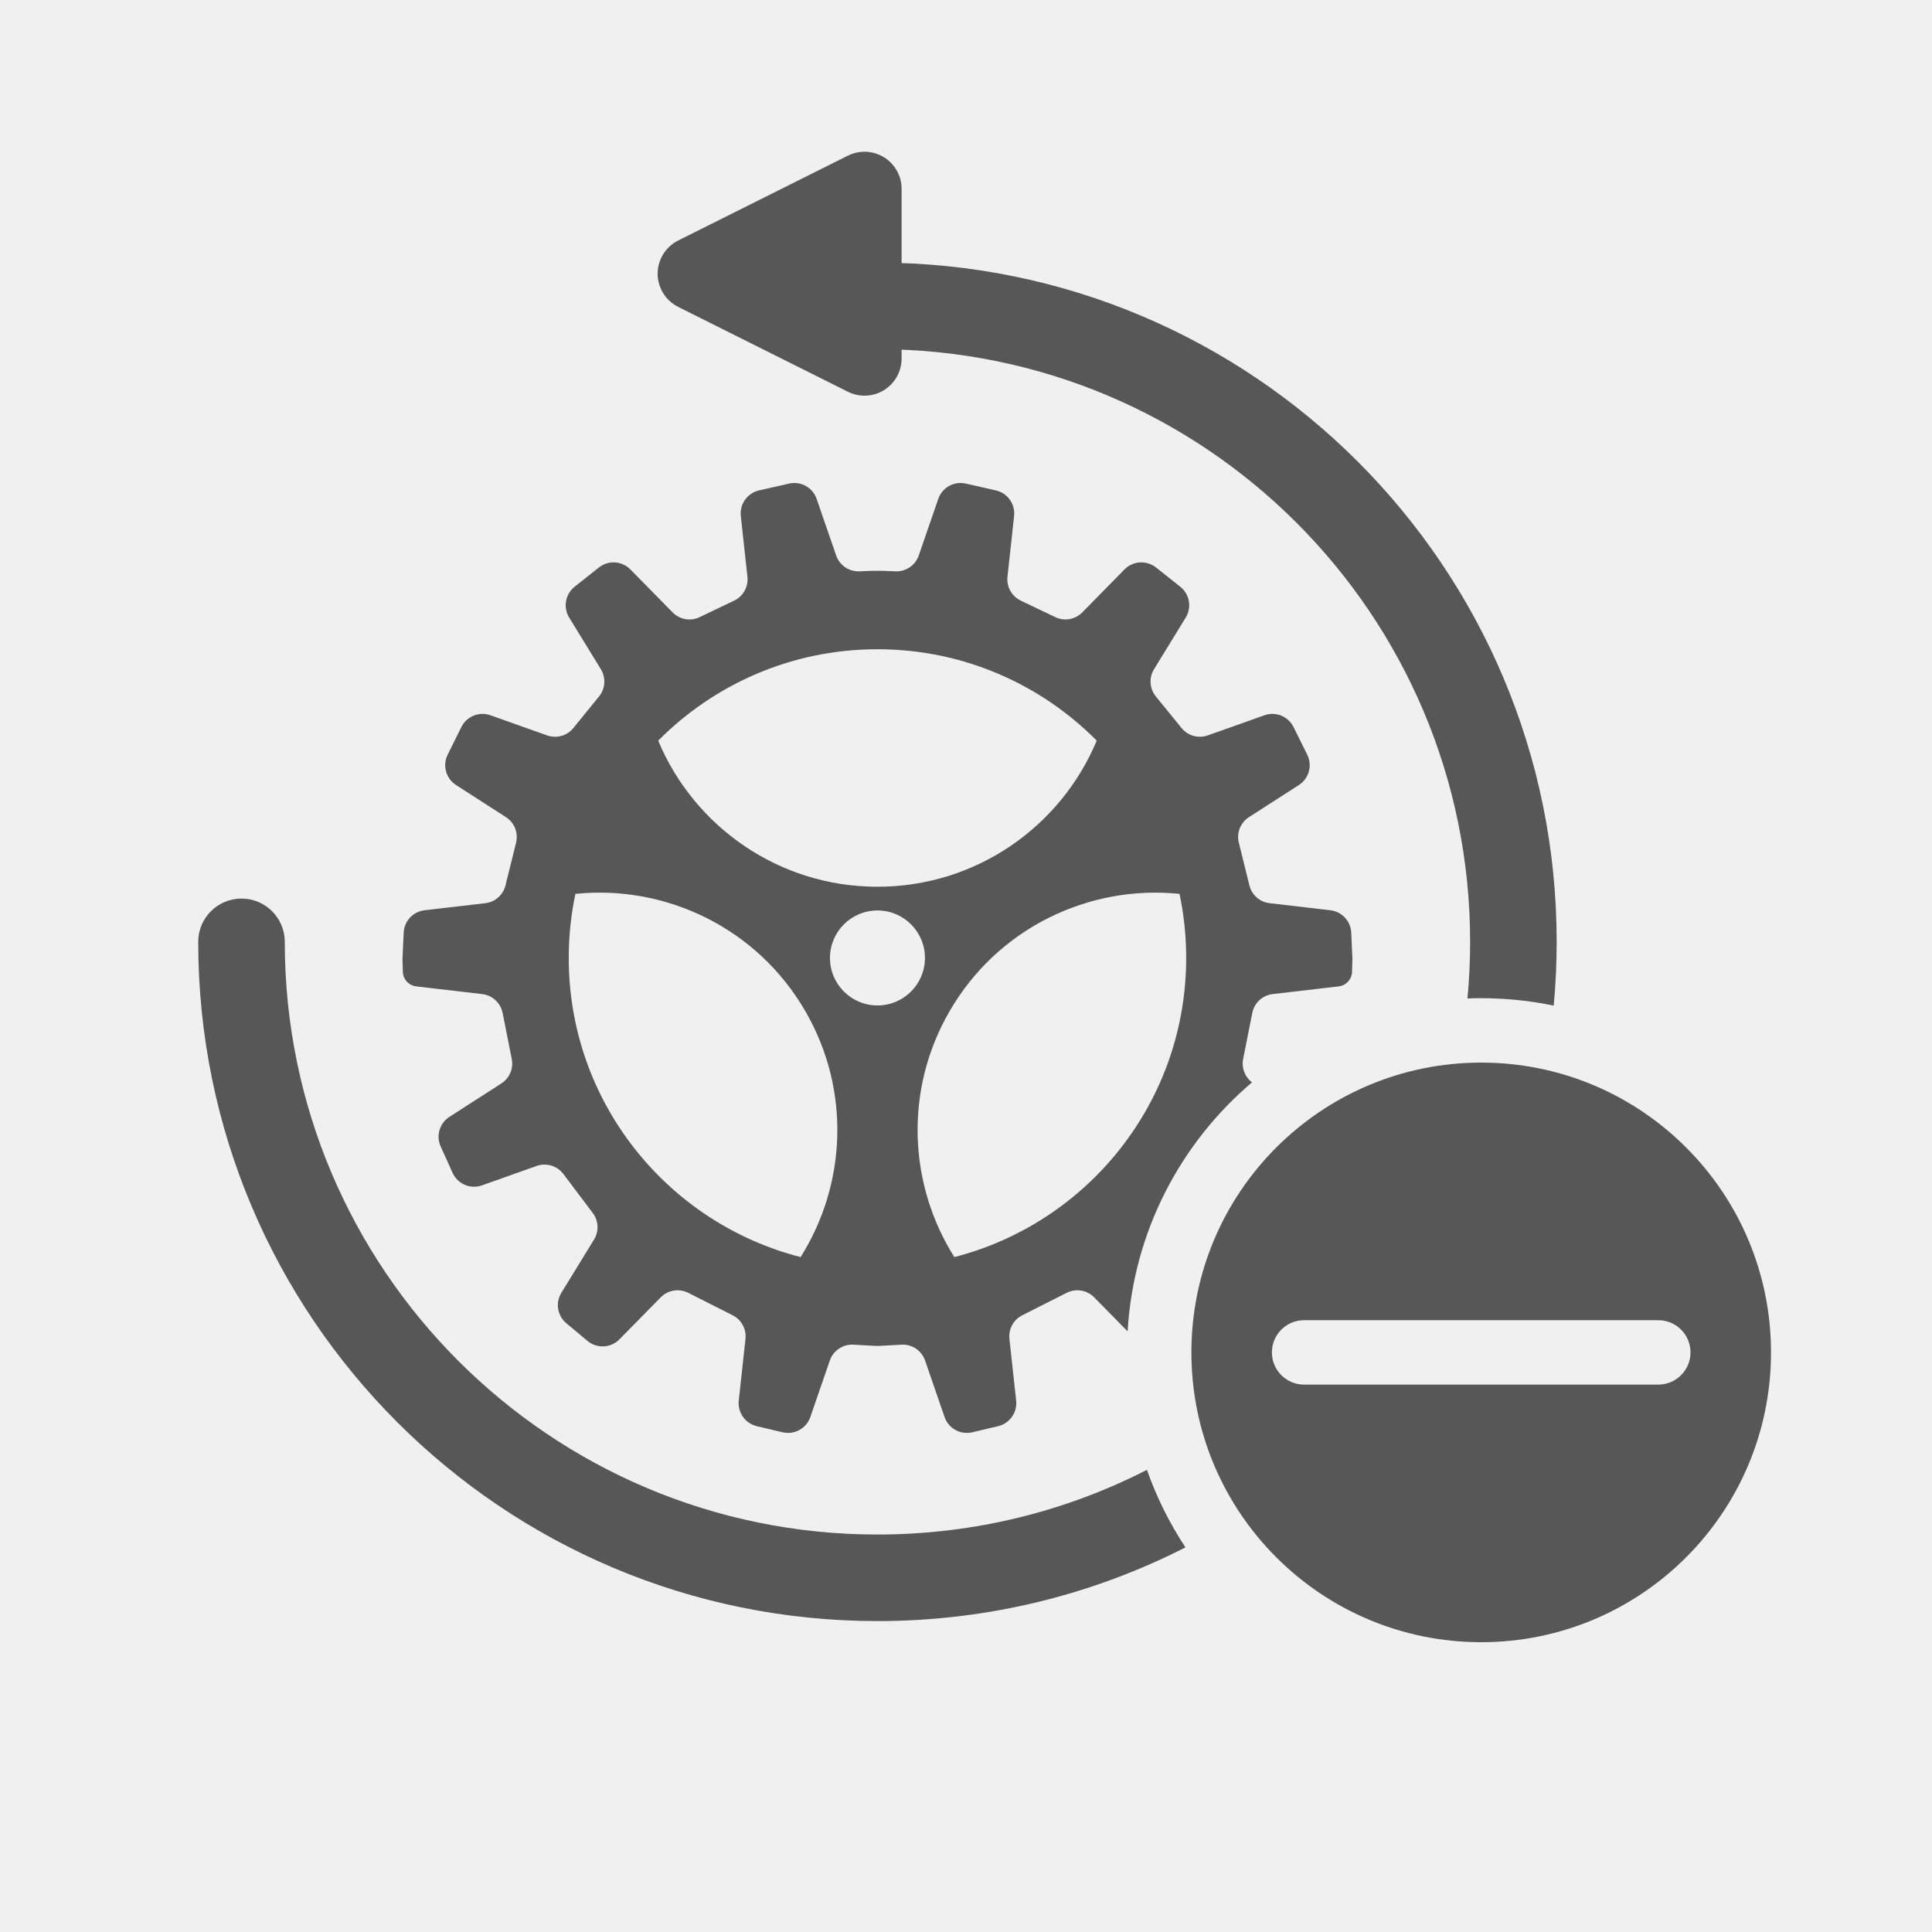
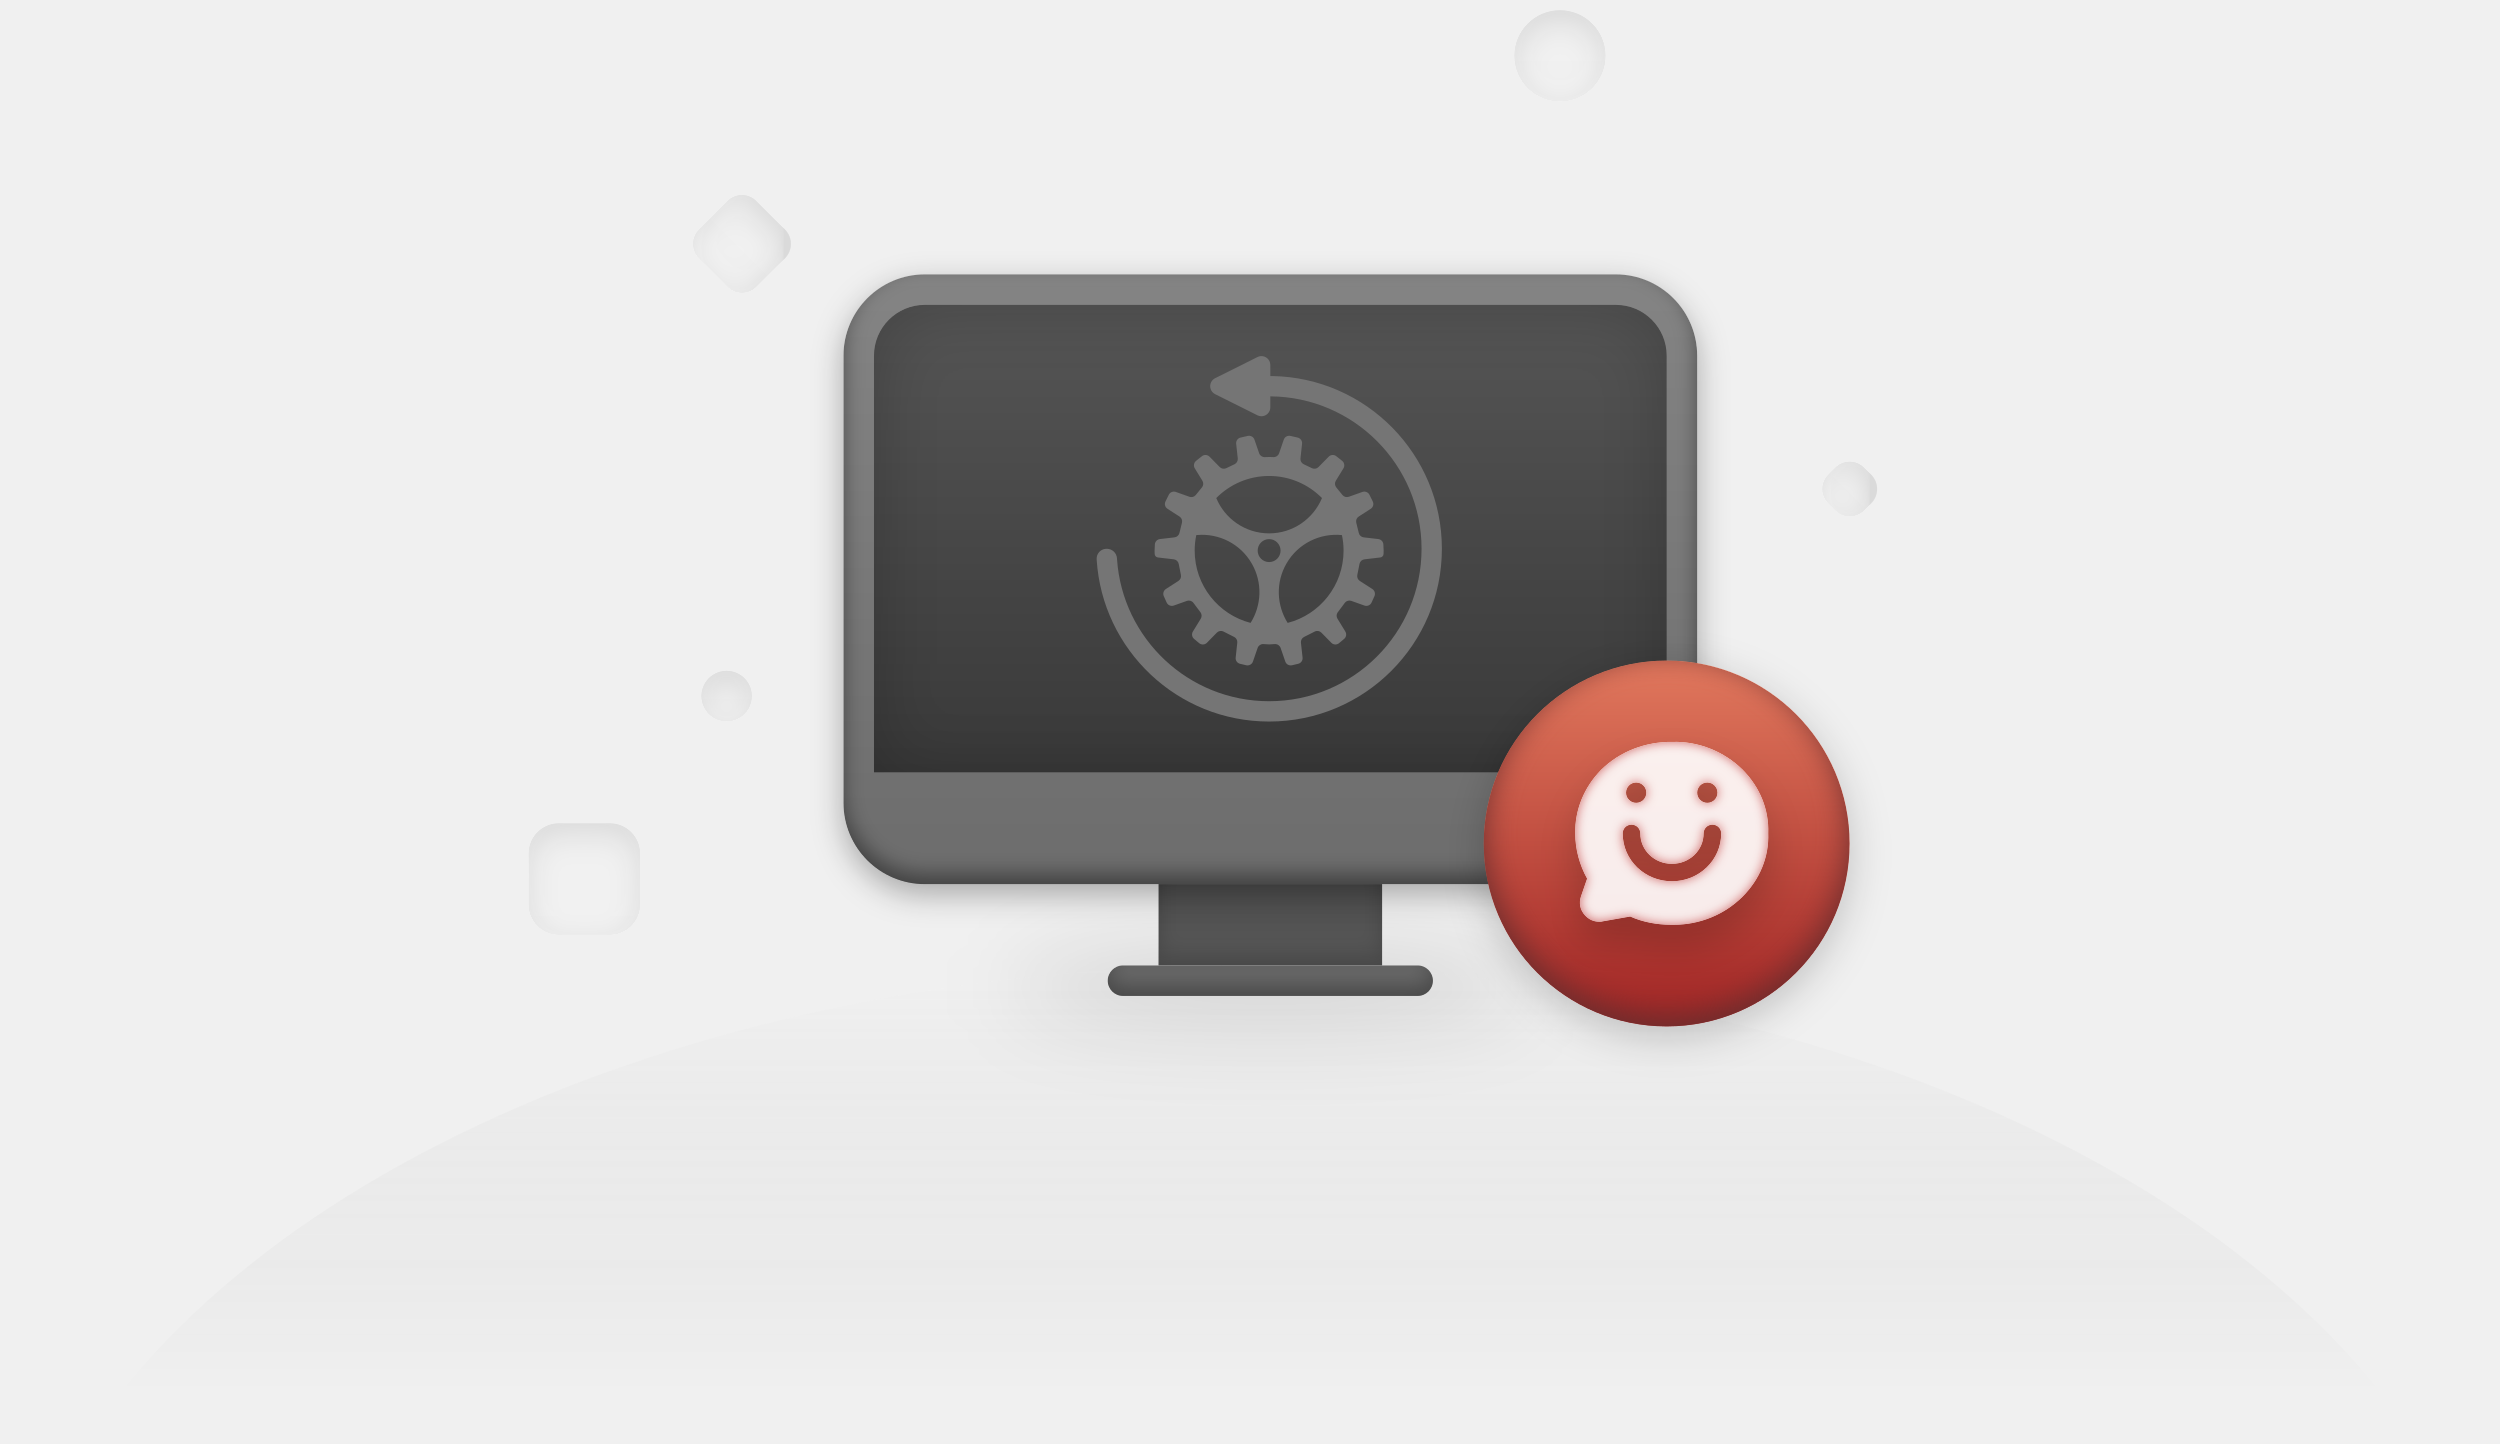
- <svg xmlns="http://www.w3.org/2000/svg" width="120px" height="120px" viewBox="0 0 120 120" version="1.1">
-   <g id="picture-prohibit/dark" stroke="none" stroke-width="1" fill="none" fill-rule="evenodd">
-     <g id="编组" transform="translate(12.312, 8)" fill="#575757">
-       <path d="M47.675,22.036 L49.542,22.459 C50.268,22.624 50.755,23.308 50.675,24.048 L50.264,27.823 C50.196,28.442 50.527,29.036 51.088,29.305 L53.231,30.331 C53.796,30.602 54.47,30.483 54.91,30.037 L57.534,27.368 C58.059,26.834 58.904,26.782 59.491,27.248 L60.997,28.443 C61.578,28.904 61.723,29.727 61.335,30.359 L59.368,33.564 C59.042,34.094 59.087,34.773 59.48,35.256 L61.077,37.221 C61.469,37.702 62.121,37.885 62.705,37.677 L66.227,36.426 C66.927,36.178 67.702,36.492 68.031,37.157 L68.883,38.876 C69.214,39.545 68.99,40.356 68.362,40.76 L65.264,42.753 C64.736,43.092 64.483,43.729 64.634,44.338 L65.291,46.994 C65.437,47.588 65.937,48.028 66.544,48.098 L70.32,48.538 C71.034,48.622 71.582,49.21 71.615,49.928 L71.686,51.483 C71.688,51.518 71.688,51.554 71.688,51.589 L71.667,52.354 C71.655,52.823 71.3,53.212 70.833,53.267 L66.739,53.744 C66.107,53.817 65.595,54.29 65.47,54.914 L64.902,57.775 C64.792,58.327 65.008,58.89 65.452,59.227 C61.012,62.998 58.089,68.501 57.726,74.692 L55.649,72.58 C55.202,72.125 54.512,72.012 53.942,72.299 L51.182,73.694 C50.637,73.969 50.319,74.554 50.385,75.161 L50.803,78.996 C50.883,79.731 50.403,80.411 49.683,80.582 L48.08,80.961 C47.347,81.135 46.601,80.725 46.356,80.012 L45.147,76.506 C44.934,75.886 44.334,75.483 43.68,75.52 L42.269,75.598 C42.215,75.601 42.161,75.601 42.107,75.598 L40.696,75.52 C40.042,75.483 39.442,75.886 39.229,76.506 L38.02,80.012 C37.775,80.725 37.029,81.135 36.296,80.961 L34.693,80.582 C33.973,80.411 33.493,79.731 33.573,78.996 L33.991,75.161 C34.057,74.554 33.739,73.969 33.194,73.694 L30.434,72.299 C29.864,72.012 29.174,72.125 28.727,72.58 L26.162,75.189 C25.626,75.734 24.762,75.776 24.176,75.286 L22.864,74.19 C22.306,73.723 22.174,72.918 22.555,72.298 L24.584,68.992 C24.9,68.478 24.868,67.824 24.506,67.343 L22.68,64.919 C22.295,64.407 21.622,64.205 21.018,64.419 L17.625,65.625 C16.906,65.88 16.111,65.541 15.798,64.846 L15.058,63.206 C14.76,62.544 14.991,61.763 15.602,61.37 L18.83,59.294 C19.336,58.968 19.592,58.366 19.474,57.775 L18.906,54.914 C18.781,54.29 18.269,53.817 17.637,53.744 L13.543,53.267 C13.076,53.212 12.721,52.823 12.709,52.354 L12.688,51.589 C12.688,51.554 12.688,51.518 12.69,51.483 L12.761,49.928 C12.794,49.21 13.342,48.622 14.056,48.538 L17.832,48.098 C18.439,48.028 18.939,47.588 19.085,46.994 L19.742,44.338 C19.893,43.729 19.64,43.092 19.112,42.753 L16.014,40.76 C15.386,40.356 15.162,39.545 15.493,38.876 L16.345,37.157 C16.674,36.492 17.449,36.178 18.149,36.426 L21.671,37.677 C22.255,37.885 22.907,37.702 23.299,37.221 L24.896,35.256 C25.289,34.773 25.334,34.094 25.008,33.564 L23.041,30.359 C22.653,29.727 22.798,28.904 23.379,28.443 L24.885,27.248 C25.472,26.782 26.317,26.834 26.842,27.368 L29.466,30.037 C29.906,30.483 30.58,30.602 31.145,30.331 L33.288,29.305 C33.849,29.036 34.18,28.442 34.112,27.823 L33.701,24.048 C33.621,23.308 34.108,22.624 34.834,22.459 L36.701,22.036 C37.43,21.87 38.168,22.28 38.411,22.988 L39.623,26.502 C39.837,27.119 40.433,27.52 41.085,27.486 C41.533,27.463 41.901,27.451 42.188,27.451 C42.475,27.451 42.843,27.463 43.291,27.486 C43.943,27.52 44.539,27.119 44.753,26.502 L45.965,22.988 C46.208,22.28 46.946,21.87 47.675,22.036 Z M23.437,47.519 L23.427,47.52 C23.156,48.805 23.013,50.137 23.013,51.502 C23.013,60.444 29.134,67.957 37.415,70.079 C40.244,65.594 40.553,59.731 37.718,54.821 C34.72,49.628 29.04,46.947 23.437,47.519 Z M46.66,54.821 C43.825,59.731 44.134,65.594 46.963,70.079 C55.244,67.957 61.364,60.444 61.364,51.502 C61.364,50.137 61.222,48.805 60.95,47.52 C55.344,46.944 49.66,49.625 46.66,54.821 Z M42.189,48.55 C40.56,48.55 39.239,49.871 39.239,51.5 C39.239,53.129 40.56,54.45 42.189,54.45 C43.818,54.45 45.139,53.129 45.139,51.5 C45.139,49.871 43.818,48.55 42.189,48.55 Z M42.189,32.326 C36.864,32.326 32.046,34.497 28.57,38.003 C30.794,43.332 36.054,47.077 42.189,47.077 C48.324,47.077 53.584,43.332 55.807,38.002 C52.332,34.497 47.514,32.326 42.189,32.326 Z" id="形状结合" />
-       <path d="M2.688,47.812 C4.173,47.812 5.376,49.015 5.376,50.5 C5.376,70.831 21.857,87.312 42.188,87.312 C48.216,87.312 53.905,85.863 58.927,83.295 C59.528,85.007 60.335,86.622 61.319,88.111 C55.577,91.038 49.075,92.688 42.188,92.688 C18.888,92.688 0,73.8 0,50.5 C0,49.015 1.203,47.812 2.688,47.812 Z M42.188,8.312 C65.488,8.312 84.376,27.2 84.376,50.5 C84.376,51.836 84.314,53.157 84.192,54.461 C82.738,54.159 81.232,54 79.688,54 C79.402,54 79.117,54.005 78.834,54.016 C78.944,52.859 79,51.686 79,50.5 C79,30.169 62.519,13.688 42.188,13.688 C40.703,13.688 39.5,12.485 39.5,11 C39.5,9.515 40.703,8.312 42.188,8.312 Z" id="形状结合" fill-rule="nonzero" />
-       <path d="M36.749,4.122 L42.021,14.666 C42.59,15.804 42.129,17.188 40.99,17.757 C40.671,17.917 40.318,18 39.96,18 L29.416,18 C28.143,18 27.112,16.968 27.112,15.696 C27.112,15.338 27.195,14.986 27.355,14.666 L32.627,4.122 C33.196,2.983 34.58,2.522 35.718,3.091 C36.164,3.314 36.526,3.676 36.749,4.122 Z" id="三角形" transform="translate(34.688, 9) rotate(-90) translate(-34.688, -9) " />
-       <path d="M79.688,58 C89.629,58 97.688,66.059 97.688,76 C97.688,85.941 89.629,94 79.688,94 C69.747,94 61.688,85.941 61.688,76 C61.688,66.059 69.747,58 79.688,58 Z M68.688,74 C67.583,74 66.688,74.895 66.688,76 C66.688,77.105 67.583,78 68.688,78 L90.688,78 C91.793,78 92.688,77.105 92.688,76 C92.688,74.895 91.793,74 90.688,74 Z" id="形状结合" fill-rule="nonzero" />
+ <svg xmlns="http://www.w3.org/2000/svg" xmlns:xlink="http://www.w3.org/1999/xlink" width="246px" height="142px" viewBox="0 0 246 142" version="1.1">
+   <defs>
+     <linearGradient x1="50%" y1="0%" x2="50%" y2="76.664%" id="linearGradient-1">
+       <stop stop-color="#FFFFFF" stop-opacity="0.1" offset="0%" />
+       <stop stop-color="#000000" stop-opacity="0" offset="100%" />
+     </linearGradient>
+     <linearGradient x1="50%" y1="0%" x2="50%" y2="100%" id="linearGradient-2">
+       <stop stop-color="#FFFFFF" stop-opacity="0.05" offset="0%" />
+       <stop stop-color="#FFFFFF" stop-opacity="0.02" offset="100%" />
+     </linearGradient>
+     <rect id="path-3" x="17" y="19" width="8" height="8" rx="2" />
+     <filter x="-25.0%" y="-25.0%" width="150.0%" height="150.0%" filterUnits="objectBoundingBox" id="filter-4">
+       <feGaussianBlur stdDeviation="1.5" in="SourceAlpha" result="shadowBlurInner1" />
+       <feOffset dx="0" dy="1" in="shadowBlurInner1" result="shadowOffsetInner1" />
+       <feComposite in="shadowOffsetInner1" in2="SourceAlpha" operator="arithmetic" k2="-1" k3="1" result="shadowInnerInner1" />
+       <feColorMatrix values="0 0 0 0 0   0 0 0 0 0   0 0 0 0 0  0 0 0 0.1 0" type="matrix" in="shadowInnerInner1" result="shadowMatrixInner1" />
+       <feGaussianBlur stdDeviation="1.5" in="SourceAlpha" result="shadowBlurInner2" />
+       <feOffset dx="0" dy="-1" in="shadowBlurInner2" result="shadowOffsetInner2" />
+       <feComposite in="shadowOffsetInner2" in2="SourceAlpha" operator="arithmetic" k2="-1" k3="1" result="shadowInnerInner2" />
+       <feColorMatrix values="0 0 0 0 1   0 0 0 0 1   0 0 0 0 1  0 0 0 0.1 0" type="matrix" in="shadowInnerInner2" result="shadowMatrixInner2" />
+       <feMerge>
+         <feMergeNode in="shadowMatrixInner1" />
+         <feMergeNode in="shadowMatrixInner2" />
+       </feMerge>
+     </filter>
+     <rect id="path-5" x="127.5" y="44.621" width="5" height="5" rx="2" />
+     <filter x="-40.0%" y="-40.0%" width="180.0%" height="180.0%" filterUnits="objectBoundingBox" id="filter-6">
+       <feGaussianBlur stdDeviation="1.5" in="SourceAlpha" result="shadowBlurInner1" />
+       <feOffset dx="0" dy="1" in="shadowBlurInner1" result="shadowOffsetInner1" />
+       <feComposite in="shadowOffsetInner1" in2="SourceAlpha" operator="arithmetic" k2="-1" k3="1" result="shadowInnerInner1" />
+       <feColorMatrix values="0 0 0 0 0   0 0 0 0 0   0 0 0 0 0  0 0 0 0.1 0" type="matrix" in="shadowInnerInner1" result="shadowMatrixInner1" />
+       <feGaussianBlur stdDeviation="1.5" in="SourceAlpha" result="shadowBlurInner2" />
+       <feOffset dx="0" dy="-1" in="shadowBlurInner2" result="shadowOffsetInner2" />
+       <feComposite in="shadowOffsetInner2" in2="SourceAlpha" operator="arithmetic" k2="-1" k3="1" result="shadowInnerInner2" />
+       <feColorMatrix values="0 0 0 0 1   0 0 0 0 1   0 0 0 0 1  0 0 0 0.1 0" type="matrix" in="shadowInnerInner2" result="shadowMatrixInner2" />
+       <feMerge>
+         <feMergeNode in="shadowMatrixInner1" />
+         <feMergeNode in="shadowMatrixInner2" />
+       </feMerge>
+     </filter>
+     <rect id="path-7" x="97" y="0" width="9" height="9" rx="4.5" />
+     <filter x="-22.2%" y="-22.2%" width="144.4%" height="144.4%" filterUnits="objectBoundingBox" id="filter-8">
+       <feGaussianBlur stdDeviation="1.5" in="SourceAlpha" result="shadowBlurInner1" />
+       <feOffset dx="0" dy="1" in="shadowBlurInner1" result="shadowOffsetInner1" />
+       <feComposite in="shadowOffsetInner1" in2="SourceAlpha" operator="arithmetic" k2="-1" k3="1" result="shadowInnerInner1" />
+       <feColorMatrix values="0 0 0 0 0   0 0 0 0 0   0 0 0 0 0  0 0 0 0.1 0" type="matrix" in="shadowInnerInner1" result="shadowMatrixInner1" />
+       <feGaussianBlur stdDeviation="1.5" in="SourceAlpha" result="shadowBlurInner2" />
+       <feOffset dx="0" dy="-1" in="shadowBlurInner2" result="shadowOffsetInner2" />
+       <feComposite in="shadowOffsetInner2" in2="SourceAlpha" operator="arithmetic" k2="-1" k3="1" result="shadowInnerInner2" />
+       <feColorMatrix values="0 0 0 0 1   0 0 0 0 1   0 0 0 0 1  0 0 0 0.1 0" type="matrix" in="shadowInnerInner2" result="shadowMatrixInner2" />
+       <feMerge>
+         <feMergeNode in="shadowMatrixInner1" />
+         <feMergeNode in="shadowMatrixInner2" />
+       </feMerge>
+     </filter>
+     <rect id="path-9" x="17" y="65" width="5" height="5" rx="2.5" />
+     <filter x="-40.0%" y="-40.0%" width="180.0%" height="180.0%" filterUnits="objectBoundingBox" id="filter-10">
+       <feGaussianBlur stdDeviation="1.5" in="SourceAlpha" result="shadowBlurInner1" />
+       <feOffset dx="0" dy="1" in="shadowBlurInner1" result="shadowOffsetInner1" />
+       <feComposite in="shadowOffsetInner1" in2="SourceAlpha" operator="arithmetic" k2="-1" k3="1" result="shadowInnerInner1" />
+       <feColorMatrix values="0 0 0 0 0   0 0 0 0 0   0 0 0 0 0  0 0 0 0.1 0" type="matrix" in="shadowInnerInner1" result="shadowMatrixInner1" />
+       <feGaussianBlur stdDeviation="1.5" in="SourceAlpha" result="shadowBlurInner2" />
+       <feOffset dx="0" dy="-1" in="shadowBlurInner2" result="shadowOffsetInner2" />
+       <feComposite in="shadowOffsetInner2" in2="SourceAlpha" operator="arithmetic" k2="-1" k3="1" result="shadowInnerInner2" />
+       <feColorMatrix values="0 0 0 0 1   0 0 0 0 1   0 0 0 0 1  0 0 0 0.1 0" type="matrix" in="shadowInnerInner2" result="shadowMatrixInner2" />
+       <feMerge>
+         <feMergeNode in="shadowMatrixInner1" />
+         <feMergeNode in="shadowMatrixInner2" />
+       </feMerge>
+     </filter>
+     <linearGradient x1="50%" y1="0%" x2="50%" y2="100%" id="linearGradient-11">
+       <stop stop-color="#FFFFFF" stop-opacity="0.1" offset="0%" />
+       <stop stop-color="#FFFFFF" stop-opacity="0.02" offset="100%" />
+     </linearGradient>
+     <rect id="path-12" x="0" y="80" width="11" height="11" rx="3" />
+     <filter x="-18.2%" y="-18.2%" width="136.4%" height="136.4%" filterUnits="objectBoundingBox" id="filter-13">
+       <feGaussianBlur stdDeviation="1.5" in="SourceAlpha" result="shadowBlurInner1" />
+       <feOffset dx="0" dy="1" in="shadowBlurInner1" result="shadowOffsetInner1" />
+       <feComposite in="shadowOffsetInner1" in2="SourceAlpha" operator="arithmetic" k2="-1" k3="1" result="shadowInnerInner1" />
+       <feColorMatrix values="0 0 0 0 0   0 0 0 0 0   0 0 0 0 0  0 0 0 0.1 0" type="matrix" in="shadowInnerInner1" result="shadowMatrixInner1" />
+       <feGaussianBlur stdDeviation="1.5" in="SourceAlpha" result="shadowBlurInner2" />
+       <feOffset dx="0" dy="-1" in="shadowBlurInner2" result="shadowOffsetInner2" />
+       <feComposite in="shadowOffsetInner2" in2="SourceAlpha" operator="arithmetic" k2="-1" k3="1" result="shadowInnerInner2" />
+       <feColorMatrix values="0 0 0 0 1   0 0 0 0 1   0 0 0 0 1  0 0 0 0.1 0" type="matrix" in="shadowInnerInner2" result="shadowMatrixInner2" />
+       <feMerge>
+         <feMergeNode in="shadowMatrixInner1" />
+         <feMergeNode in="shadowMatrixInner2" />
+       </feMerge>
+     </filter>
+     <filter x="-23.3%" y="-157.9%" width="146.7%" height="415.7%" filterUnits="objectBoundingBox" id="filter-14">
+       <feGaussianBlur stdDeviation="4.01" in="SourceGraphic" />
+     </filter>
+     <linearGradient x1="50%" y1="0%" x2="50%" y2="96.644%" id="linearGradient-15">
+       <stop stop-color="#4D4D4D" offset="0%" />
+       <stop stop-color="#575757" offset="100%" />
+     </linearGradient>
+     <polygon id="path-16" points="31 59 53 59 53 68 31 68" />
+     <filter x="-6.8%" y="-16.7%" width="113.6%" height="133.3%" filterUnits="objectBoundingBox" id="filter-17">
+       <feGaussianBlur stdDeviation="1" in="SourceAlpha" result="shadowBlurInner1" />
+       <feOffset dx="0" dy="-1" in="shadowBlurInner1" result="shadowOffsetInner1" />
+       <feComposite in="shadowOffsetInner1" in2="SourceAlpha" operator="arithmetic" k2="-1" k3="1" result="shadowInnerInner1" />
+       <feColorMatrix values="0 0 0 0 0   0 0 0 0 0   0 0 0 0 0  0 0 0 0.18 0" type="matrix" in="shadowInnerInner1" />
+     </filter>
+     <rect id="path-18" x="26" y="68" width="32" height="3" rx="1.5" />
+     <filter x="-4.7%" y="-50.0%" width="109.4%" height="200.0%" filterUnits="objectBoundingBox" id="filter-19">
+       <feGaussianBlur stdDeviation="1" in="SourceAlpha" result="shadowBlurInner1" />
+       <feOffset dx="0" dy="-1" in="shadowBlurInner1" result="shadowOffsetInner1" />
+       <feComposite in="shadowOffsetInner1" in2="SourceAlpha" operator="arithmetic" k2="-1" k3="1" result="shadowInnerInner1" />
+       <feColorMatrix values="0 0 0 0 0   0 0 0 0 0   0 0 0 0 0  0 0 0 0.3 0" type="matrix" in="shadowInnerInner1" />
+     </filter>
+     <linearGradient x1="50%" y1="0%" x2="50%" y2="92.006%" id="linearGradient-20">
+       <stop stop-color="#848484" offset="0%" />
+       <stop stop-color="#6E6E6E" offset="100%" />
+     </linearGradient>
+     <rect id="path-21" x="0" y="0" width="84" height="60" rx="8" />
+     <filter x="-6.0%" y="-6.7%" width="111.9%" height="116.7%" filterUnits="objectBoundingBox" id="filter-22">
+       <feOffset dx="0" dy="1" in="SourceAlpha" result="shadowOffsetOuter1" />
+       <feGaussianBlur stdDeviation="1.5" in="shadowOffsetOuter1" result="shadowBlurOuter1" />
+       <feColorMatrix values="0 0 0 0 0   0 0 0 0 0   0 0 0 0 0  0 0 0 0.3 0" type="matrix" in="shadowBlurOuter1" />
+     </filter>
+     <filter x="-5.4%" y="-5.8%" width="110.7%" height="115.0%" filterUnits="objectBoundingBox" id="filter-23">
+       <feGaussianBlur stdDeviation="1" in="SourceAlpha" result="shadowBlurInner1" />
+       <feOffset dx="0" dy="-1" in="shadowBlurInner1" result="shadowOffsetInner1" />
+       <feComposite in="shadowOffsetInner1" in2="SourceAlpha" operator="arithmetic" k2="-1" k3="1" result="shadowInnerInner1" />
+       <feColorMatrix values="0 0 0 0 0   0 0 0 0 0   0 0 0 0 0  0 0 0 0.404 0" type="matrix" in="shadowInnerInner1" />
+     </filter>
+     <linearGradient x1="50%" y1="0%" x2="50%" y2="100%" id="linearGradient-24">
+       <stop stop-color="#555555" offset="0%" />
+       <stop stop-color="#393939" offset="100%" />
+     </linearGradient>
+     <path d="M8,3 L76,3 C78.761,3 81,5.239 81,8 L81,49 L81,49 L3,49 L3,8 C3,5.239 5.239,3 8,3 Z" id="path-25" />
+     <filter x="-4.5%" y="-7.6%" width="109.0%" height="115.2%" filterUnits="objectBoundingBox" id="filter-27">
+       <feGaussianBlur stdDeviation="3.5" in="SourceAlpha" result="shadowBlurInner1" />
+       <feOffset dx="0" dy="0" in="shadowBlurInner1" result="shadowOffsetInner1" />
+       <feComposite in="shadowOffsetInner1" in2="SourceAlpha" operator="arithmetic" k2="-1" k3="1" result="shadowInnerInner1" />
+       <feColorMatrix values="0 0 0 0 0   0 0 0 0 0   0 0 0 0 0  0 0 0 0.2 0" type="matrix" in="shadowInnerInner1" />
+     </filter>
+     <linearGradient x1="50%" y1="0%" x2="50%" y2="100%" id="linearGradient-28">
+       <stop stop-color="#E1785D" offset="0%" />
+       <stop stop-color="#A12424" offset="100%" />
+     </linearGradient>
+     <circle id="path-29" cx="18" cy="18" r="18" />
+     <filter x="-18.1%" y="-15.3%" width="136.1%" height="136.1%" filterUnits="objectBoundingBox" id="filter-30">
+       <feOffset dx="0" dy="1" in="SourceAlpha" result="shadowOffsetOuter1" />
+       <feGaussianBlur stdDeviation="2" in="shadowOffsetOuter1" result="shadowBlurOuter1" />
+       <feColorMatrix values="0 0 0 0 0   0 0 0 0 0   0 0 0 0 0  0 0 0 0.2 0" type="matrix" in="shadowBlurOuter1" />
+     </filter>
+     <filter x="-16.7%" y="-13.9%" width="133.3%" height="133.3%" filterUnits="objectBoundingBox" id="filter-31">
+       <feGaussianBlur stdDeviation="1.5" in="SourceAlpha" result="shadowBlurInner1" />
+       <feOffset dx="0" dy="-1" in="shadowBlurInner1" result="shadowOffsetInner1" />
+       <feComposite in="shadowOffsetInner1" in2="SourceAlpha" operator="arithmetic" k2="-1" k3="1" result="shadowInnerInner1" />
+       <feColorMatrix values="0 0 0 0 0.419   0 0 0 0 0.177   0 0 0 0 0.177  0 0 0 1 0" type="matrix" in="shadowInnerInner1" />
+     </filter>
+     <path d="M18.563,8.005 C21.115,7.919 23.668,8.948 25.485,10.747 C27.172,12.461 28.081,14.646 27.994,17.002 C28.081,19.316 27.172,21.544 25.442,23.258 C23.668,25.015 21.245,26 18.693,26 L18.476,26 C17.049,26 15.664,25.743 14.409,25.186 L11.727,25.657 C11.597,25.7 11.511,25.7 11.381,25.7 C10.819,25.7 10.343,25.486 9.953,25.057 C9.477,24.543 9.348,23.858 9.564,23.215 L10.17,21.458 C9.434,20.13 9.001,18.588 9.001,17.002 C8.958,14.689 9.867,12.461 11.554,10.747 C13.371,8.948 15.924,7.962 18.563,8.005 Z M22.5,16.146 C22.024,16.146 21.635,16.531 21.635,17.002 C21.635,18.673 20.25,20.002 18.52,20.002 C16.789,20.002 15.405,18.673 15.405,17.002 C15.405,16.531 15.015,16.146 14.539,16.146 C14.063,16.146 13.674,16.531 13.674,17.002 C13.674,19.616 15.837,21.715 18.52,21.715 C21.202,21.715 23.365,19.616 23.365,17.002 C23.365,16.531 22.976,16.146 22.5,16.146 Z M15,12 C14.448,12 14,12.448 14,13 C14,13.552 14.448,14 15,14 C15.552,14 16,13.552 16,13 C16,12.448 15.552,12 15,12 Z M22,12 C21.448,12 21,12.448 21,13 C21,13.552 21.448,14 22,14 C22.552,14 23,13.552 23,13 C23,12.448 22.552,12 22,12 Z" id="path-32" />
+     <filter x="-36.8%" y="-27.8%" width="173.7%" height="177.8%" filterUnits="objectBoundingBox" id="filter-33">
+       <feOffset dx="0" dy="2" in="SourceAlpha" result="shadowOffsetOuter1" />
+       <feGaussianBlur stdDeviation="2" in="shadowOffsetOuter1" result="shadowBlurOuter1" />
+       <feComposite in="shadowBlurOuter1" in2="SourceAlpha" operator="out" result="shadowBlurOuter1" />
+       <feColorMatrix values="0 0 0 0 0   0 0 0 0 0   0 0 0 0 0  0 0 0 0.2 0" type="matrix" in="shadowBlurOuter1" />
+     </filter>
+     <filter x="-23.7%" y="-13.9%" width="147.4%" height="150.0%" filterUnits="objectBoundingBox" id="filter-34">
+       <feGaussianBlur stdDeviation="0.5" in="SourceAlpha" result="shadowBlurInner1" />
+       <feOffset dx="0" dy="0" in="shadowBlurInner1" result="shadowOffsetInner1" />
+       <feComposite in="shadowOffsetInner1" in2="SourceAlpha" operator="arithmetic" k2="-1" k3="1" result="shadowInnerInner1" />
+       <feColorMatrix values="0 0 0 0 0.815   0 0 0 0 0.422   0 0 0 0 0.422  0 0 0 1 0" type="matrix" in="shadowInnerInner1" />
+     </filter>
+   </defs>
+   <g id="picture/prohibit-dark" stroke="none" stroke-width="1" fill="none" fill-rule="evenodd">
+     <path d="M123.071,95 C180.309,95 228.415,118.362 242.142,150 L4,150 C17.727,118.362 65.833,95 123.071,95 Z" id="形状结合" fill="url(#linearGradient-1)" />
+     <g id="小元素" transform="translate(52, 1)">
+       <g id="矩形" transform="translate(21, 23) rotate(-315) translate(-21, -23)">
+         <use fill="url(#linearGradient-2)" fill-rule="evenodd" xlink:href="#path-3" />
+         <use fill="black" fill-opacity="1" filter="url(#filter-4)" xlink:href="#path-3" />
+       </g>
+       <g id="矩形" transform="translate(130, 47.1213) rotate(-315) translate(-130, -47.1213)">
+         <use fill="url(#linearGradient-2)" fill-rule="evenodd" xlink:href="#path-5" />
+         <use fill="black" fill-opacity="1" filter="url(#filter-6)" xlink:href="#path-5" />
+       </g>
+       <g id="矩形">
+         <use fill="url(#linearGradient-2)" fill-rule="evenodd" xlink:href="#path-7" />
+         <use fill="black" fill-opacity="1" filter="url(#filter-8)" xlink:href="#path-7" />
+       </g>
+       <g id="矩形">
+         <use fill="url(#linearGradient-2)" fill-rule="evenodd" xlink:href="#path-9" />
+         <use fill="black" fill-opacity="1" filter="url(#filter-10)" xlink:href="#path-9" />
+       </g>
+       <g id="矩形">
+         <use fill="url(#linearGradient-11)" fill-rule="evenodd" xlink:href="#path-12" />
+         <use fill="black" fill-opacity="1" filter="url(#filter-13)" xlink:href="#path-12" />
+       </g>
+     </g>
+     <g id="电脑" transform="translate(83, 27)">
+       <ellipse id="椭圆形" fill-opacity="0.12" fill="#000000" filter="url(#filter-14)" cx="42.015" cy="70.189" rx="25.77" ry="3.811" />
+       <g id="矩形" fill-rule="nonzero">
+         <use fill="url(#linearGradient-15)" xlink:href="#path-16" />
+         <use fill="black" fill-opacity="1" filter="url(#filter-17)" xlink:href="#path-16" />
+       </g>
+       <g id="矩形" fill-rule="nonzero">
+         <use fill="#686868" xlink:href="#path-18" />
+         <use fill="black" fill-opacity="1" filter="url(#filter-19)" xlink:href="#path-18" />
+       </g>
+       <g id="矩形">
+         <use fill="black" fill-opacity="1" filter="url(#filter-22)" xlink:href="#path-21" />
+         <use fill="url(#linearGradient-20)" fill-rule="evenodd" xlink:href="#path-21" />
+         <use fill="black" fill-opacity="1" filter="url(#filter-23)" xlink:href="#path-21" />
+       </g>
+       <mask id="mask-26" fill="white">
+         <use xlink:href="#path-25" />
+       </mask>
+       <g id="矩形" fill-rule="nonzero">
+         <use fill="url(#linearGradient-24)" xlink:href="#path-25" />
+         <use fill="black" fill-opacity="1" filter="url(#filter-27)" xlink:href="#path-25" />
+       </g>
+       <path d="M41.908,8.524 C41.968,8.646 42,8.78 42,8.916 L42,10.002 L42.204,10.003 C51.444,10.175 58.881,17.719 58.881,27 C58.881,36.389 51.27,44 41.881,44 C32.849,44 25.462,36.956 24.913,28.062 L24.912,28.045 L24.911,28.027 C24.881,27.491 25.29,27.032 25.825,27.002 L25.853,27 L25.916,27 C26.444,27.002 26.88,27.415 26.91,27.943 C26.912,27.981 26.915,28.017 26.917,28.05 C27.456,35.845 33.95,42 41.881,42 C50.165,42 56.881,35.284 56.881,27 C56.881,18.756 50.23,12.065 42,12 L42,13.084 C42,13.567 41.608,13.959 41.125,13.959 C40.989,13.959 40.855,13.928 40.734,13.867 L36.565,11.783 C36.133,11.567 35.958,11.041 36.174,10.609 C36.259,10.439 36.396,10.302 36.565,10.217 L40.734,8.133 C41.166,7.917 41.692,8.092 41.908,8.524 Z M43.98,15.895 L44.688,16.056 C44.967,16.119 45.154,16.382 45.123,16.666 L44.966,18.11 C44.94,18.347 45.067,18.575 45.282,18.678 L46.097,19.07 C46.314,19.174 46.574,19.129 46.743,18.956 L47.741,17.939 C47.943,17.733 48.268,17.713 48.493,17.892 L49.066,18.347 C49.288,18.524 49.344,18.84 49.195,19.082 L48.444,20.309 C48.319,20.512 48.337,20.772 48.487,20.957 L49.095,21.708 C49.246,21.893 49.497,21.964 49.722,21.883 L51.061,21.407 C51.33,21.311 51.628,21.432 51.755,21.688 L52.079,22.343 C52.205,22.6 52.119,22.911 51.879,23.066 L50.697,23.828 C50.495,23.958 50.398,24.202 50.456,24.436 L50.706,25.451 C50.762,25.679 50.954,25.849 51.188,25.876 L52.626,26.044 C52.9,26.076 53.11,26.302 53.123,26.577 L53.15,27.172 L53.15,27.212 L53.143,27.505 C53.138,27.685 53.002,27.834 52.823,27.855 L51.262,28.037 C51.019,28.066 50.823,28.247 50.775,28.487 L50.558,29.581 C50.513,29.808 50.611,30.039 50.805,30.164 L52.036,30.958 C52.27,31.109 52.359,31.408 52.245,31.662 L51.963,32.287 C51.843,32.555 51.538,32.685 51.261,32.587 L49.971,32.127 C49.739,32.044 49.48,32.122 49.332,32.319 L48.636,33.245 C48.497,33.43 48.485,33.681 48.606,33.878 L49.381,35.143 C49.526,35.381 49.476,35.689 49.262,35.868 L48.764,36.286 C48.539,36.474 48.207,36.458 48.001,36.248 L47.025,35.253 C46.853,35.078 46.588,35.034 46.369,35.145 L45.318,35.677 C45.109,35.783 44.987,36.008 45.012,36.241 L45.172,37.708 C45.203,37.99 45.018,38.251 44.742,38.316 L44.135,38.461 C43.853,38.527 43.566,38.37 43.472,38.096 L43.012,36.757 C42.93,36.518 42.7,36.363 42.448,36.377 L41.912,36.407 L41.85,36.407 L41.313,36.377 C41.062,36.363 40.832,36.518 40.75,36.757 L40.289,38.096 C40.195,38.37 39.909,38.527 39.627,38.461 L39.019,38.316 C38.743,38.251 38.559,37.99 38.59,37.708 L38.749,36.241 C38.774,36.008 38.653,35.783 38.444,35.677 L37.393,35.145 C37.174,35.034 36.908,35.078 36.737,35.253 L35.761,36.248 C35.555,36.458 35.222,36.474 34.997,36.286 L34.499,35.868 C34.286,35.689 34.235,35.381 34.381,35.143 L35.156,33.878 C35.276,33.681 35.264,33.43 35.126,33.245 L34.43,32.319 C34.282,32.122 34.023,32.044 33.791,32.127 L32.5,32.587 C32.224,32.685 31.918,32.555 31.798,32.287 L31.517,31.662 C31.403,31.408 31.491,31.109 31.725,30.958 L32.956,30.164 C33.151,30.039 33.249,29.808 33.204,29.581 L32.987,28.487 C32.939,28.247 32.742,28.066 32.5,28.037 L30.938,27.855 C30.76,27.834 30.624,27.685 30.619,27.505 L30.611,27.212 L30.612,27.172 L30.639,26.577 C30.652,26.302 30.862,26.076 31.136,26.044 L32.574,25.876 C32.807,25.849 32.999,25.679 33.055,25.451 L33.306,24.436 C33.364,24.202 33.266,23.958 33.064,23.828 L31.883,23.066 C31.642,22.911 31.556,22.6 31.683,22.343 L32.007,21.688 C32.133,21.432 32.432,21.311 32.701,21.407 L34.04,21.883 C34.265,21.964 34.516,21.893 34.666,21.708 L35.275,20.957 C35.425,20.772 35.442,20.512 35.318,20.309 L34.566,19.082 C34.418,18.84 34.474,18.524 34.696,18.347 L35.268,17.892 C35.494,17.713 35.819,17.733 36.021,17.939 L37.019,18.956 C37.188,19.129 37.447,19.174 37.665,19.07 L38.48,18.678 C38.695,18.575 38.822,18.347 38.796,18.11 L38.639,16.666 C38.608,16.382 38.795,16.119 39.074,16.056 L39.781,15.895 C40.062,15.831 40.345,15.989 40.439,16.261 L40.9,17.604 C40.982,17.839 41.209,17.993 41.458,17.982 C41.63,17.972 41.771,17.968 41.881,17.968 C41.954,17.968 42.041,17.97 42.142,17.974 L42.304,17.982 C42.553,17.993 42.78,17.839 42.862,17.604 L43.323,16.261 C43.416,15.989 43.7,15.831 43.98,15.895 Z M43.589,28.45 C42.506,30.331 42.624,32.576 43.705,34.294 C46.869,33.481 49.207,30.604 49.207,27.179 C49.207,26.657 49.152,26.147 49.048,25.654 C46.906,25.434 44.735,26.46 43.589,28.45 Z M34.815,25.645 L34.714,25.655 C34.61,26.147 34.556,26.657 34.556,27.179 C34.556,30.604 36.894,33.481 40.058,34.293 C41.138,32.576 41.256,30.331 40.173,28.45 C39.045,26.491 36.923,25.466 34.815,25.645 Z M41.881,26.048 C41.259,26.048 40.754,26.554 40.754,27.178 C40.754,27.802 41.259,28.308 41.881,28.308 C42.504,28.308 43.008,27.802 43.008,27.178 C43.008,26.554 42.504,26.048 41.881,26.048 Z M41.881,19.835 C39.847,19.835 38.007,20.666 36.679,22.009 C37.528,24.05 39.538,25.484 41.881,25.484 C44.225,25.484 46.234,24.05 47.083,22.008 C45.755,20.666 43.915,19.835 41.881,19.835 Z" id="形状结合" fill="#757575" mask="url(#mask-26)" />
+     </g>
+     <g id="人工" transform="translate(146, 65)" fill-rule="nonzero">
+       <g id="椭圆形" transform="translate(18, 18) rotate(-360) translate(-18, -18)">
+         <use fill="black" fill-opacity="1" filter="url(#filter-30)" xlink:href="#path-29" />
+         <use fill="url(#linearGradient-28)" xlink:href="#path-29" />
+         <use fill="black" fill-opacity="1" filter="url(#filter-31)" xlink:href="#path-29" />
+       </g>
+       <g id="形状结合">
+         <use fill="black" fill-opacity="1" filter="url(#filter-33)" xlink:href="#path-32" />
+         <use fill-opacity="0.9" fill="#FFFFFF" xlink:href="#path-32" />
+         <use fill="black" fill-opacity="1" filter="url(#filter-34)" xlink:href="#path-32" />
+       </g>
    </g>
  </g>
</svg>
